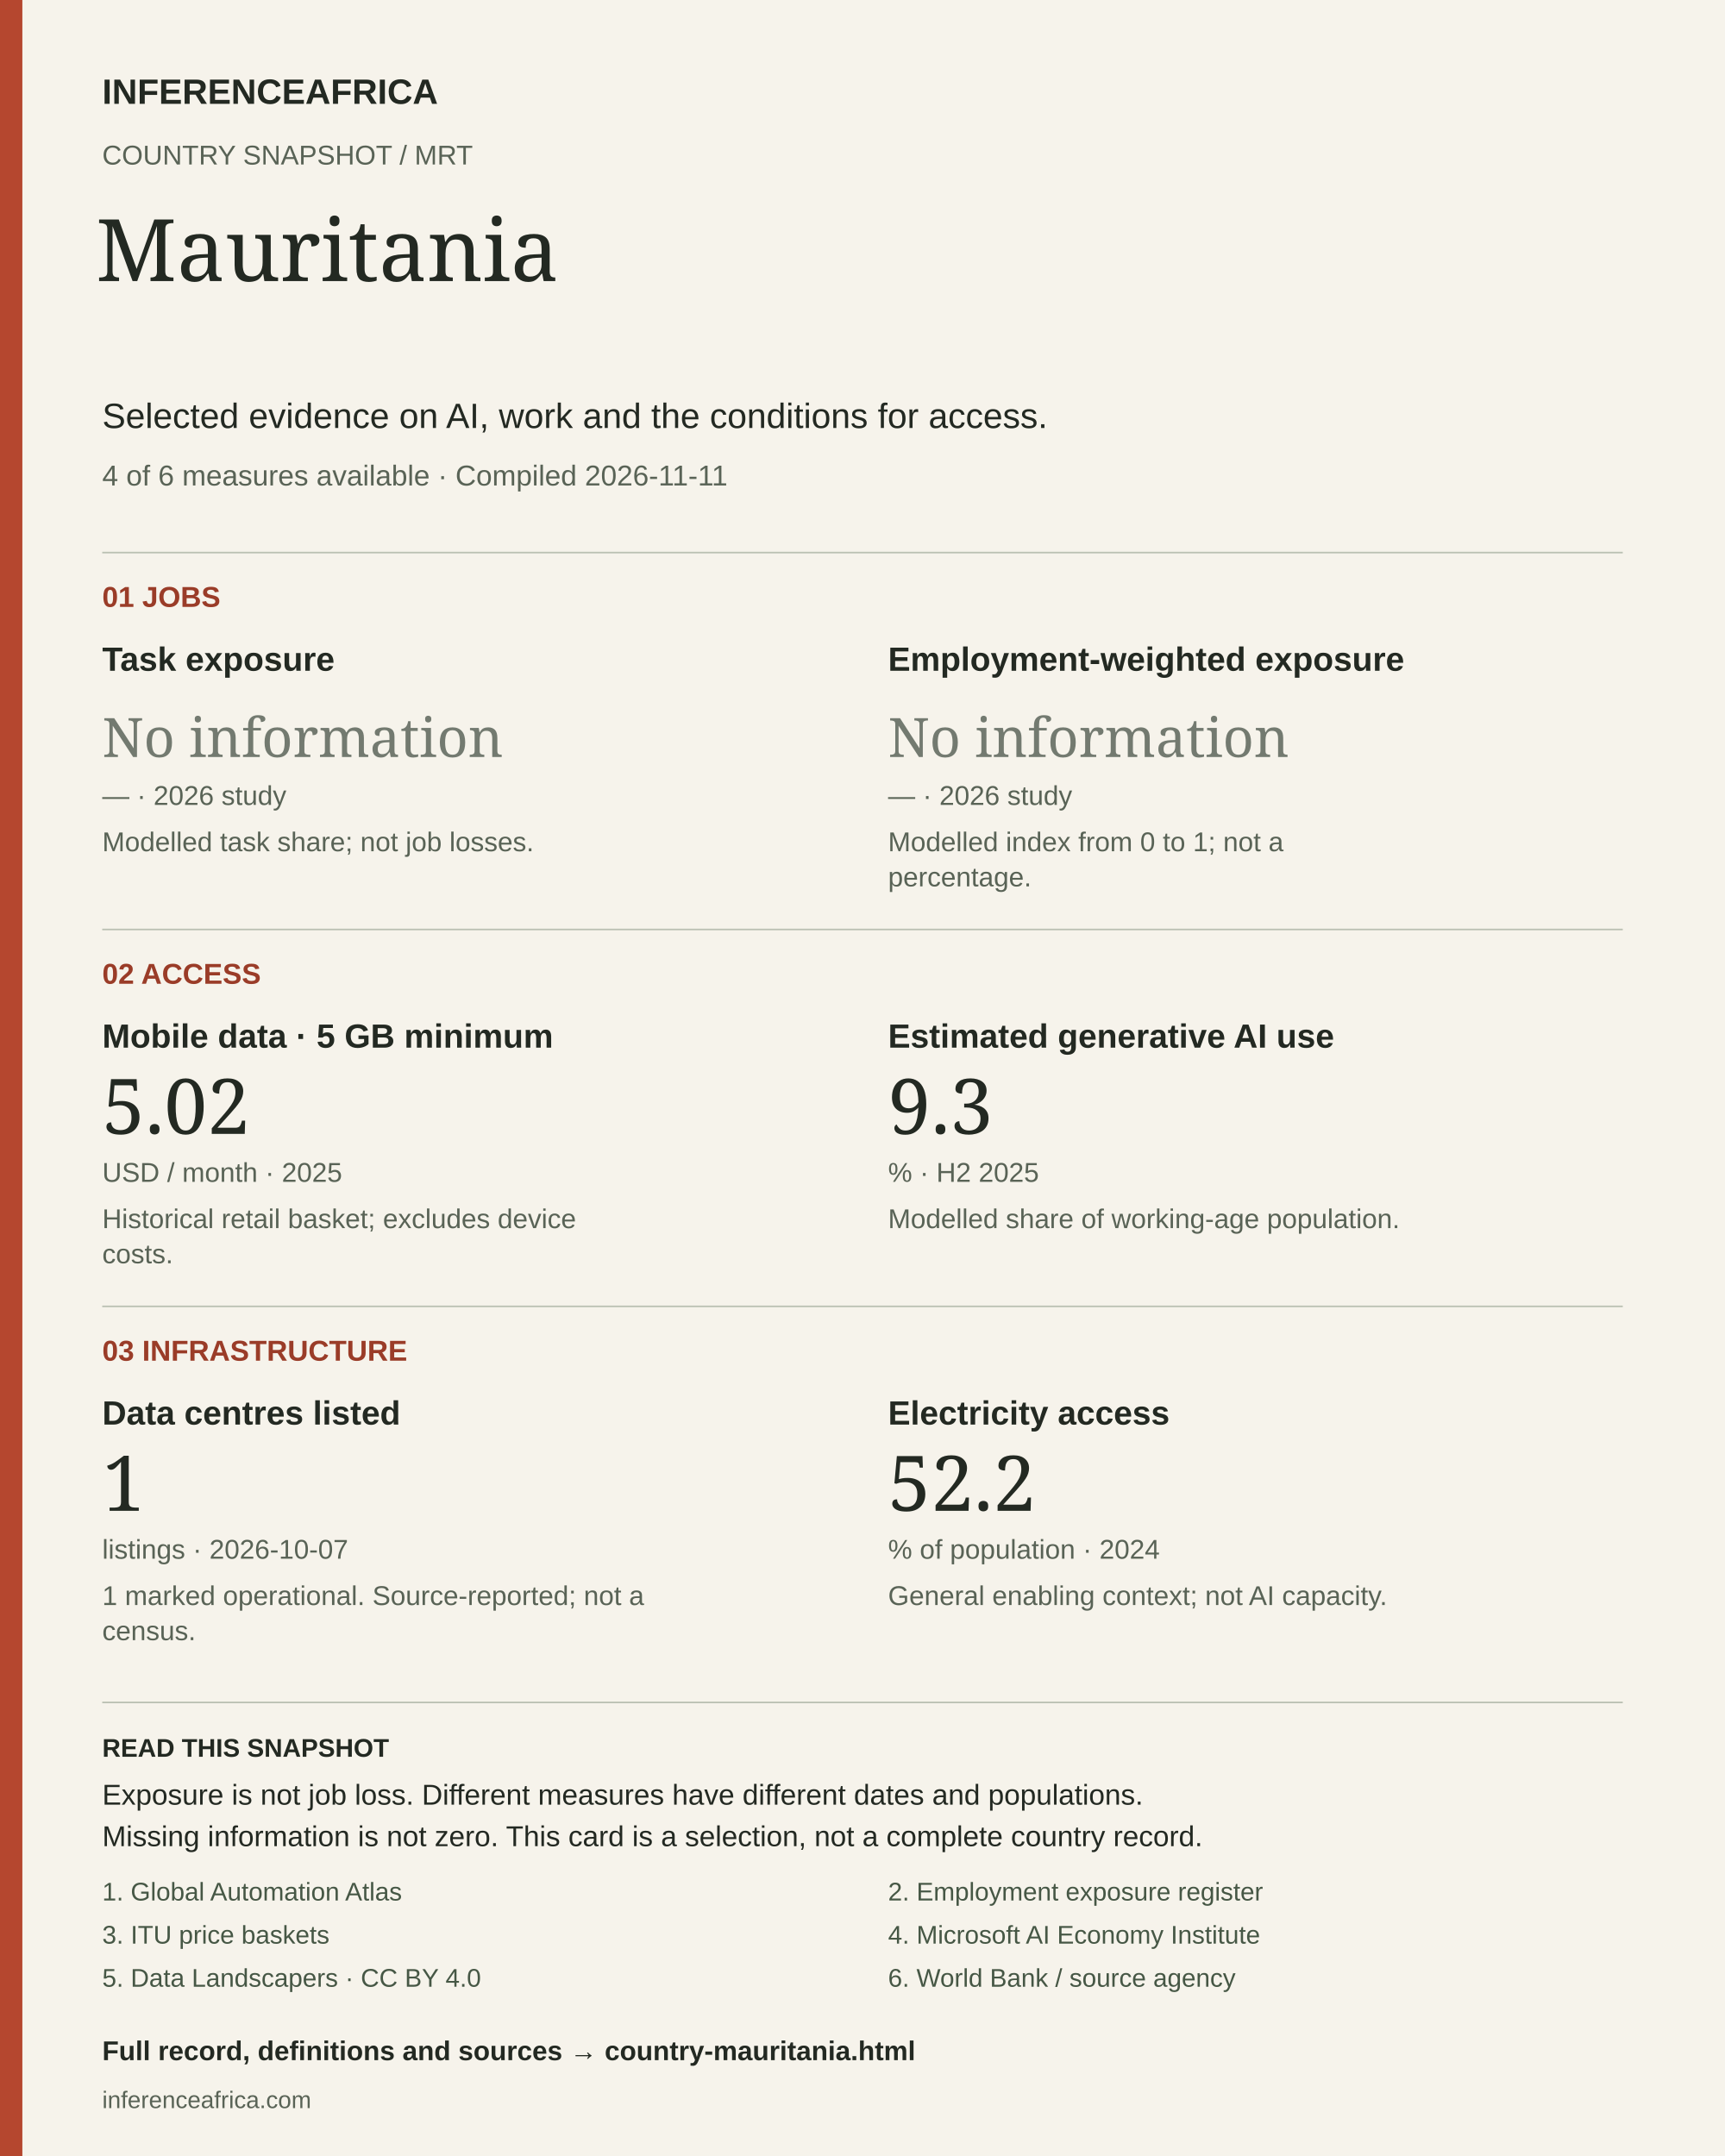
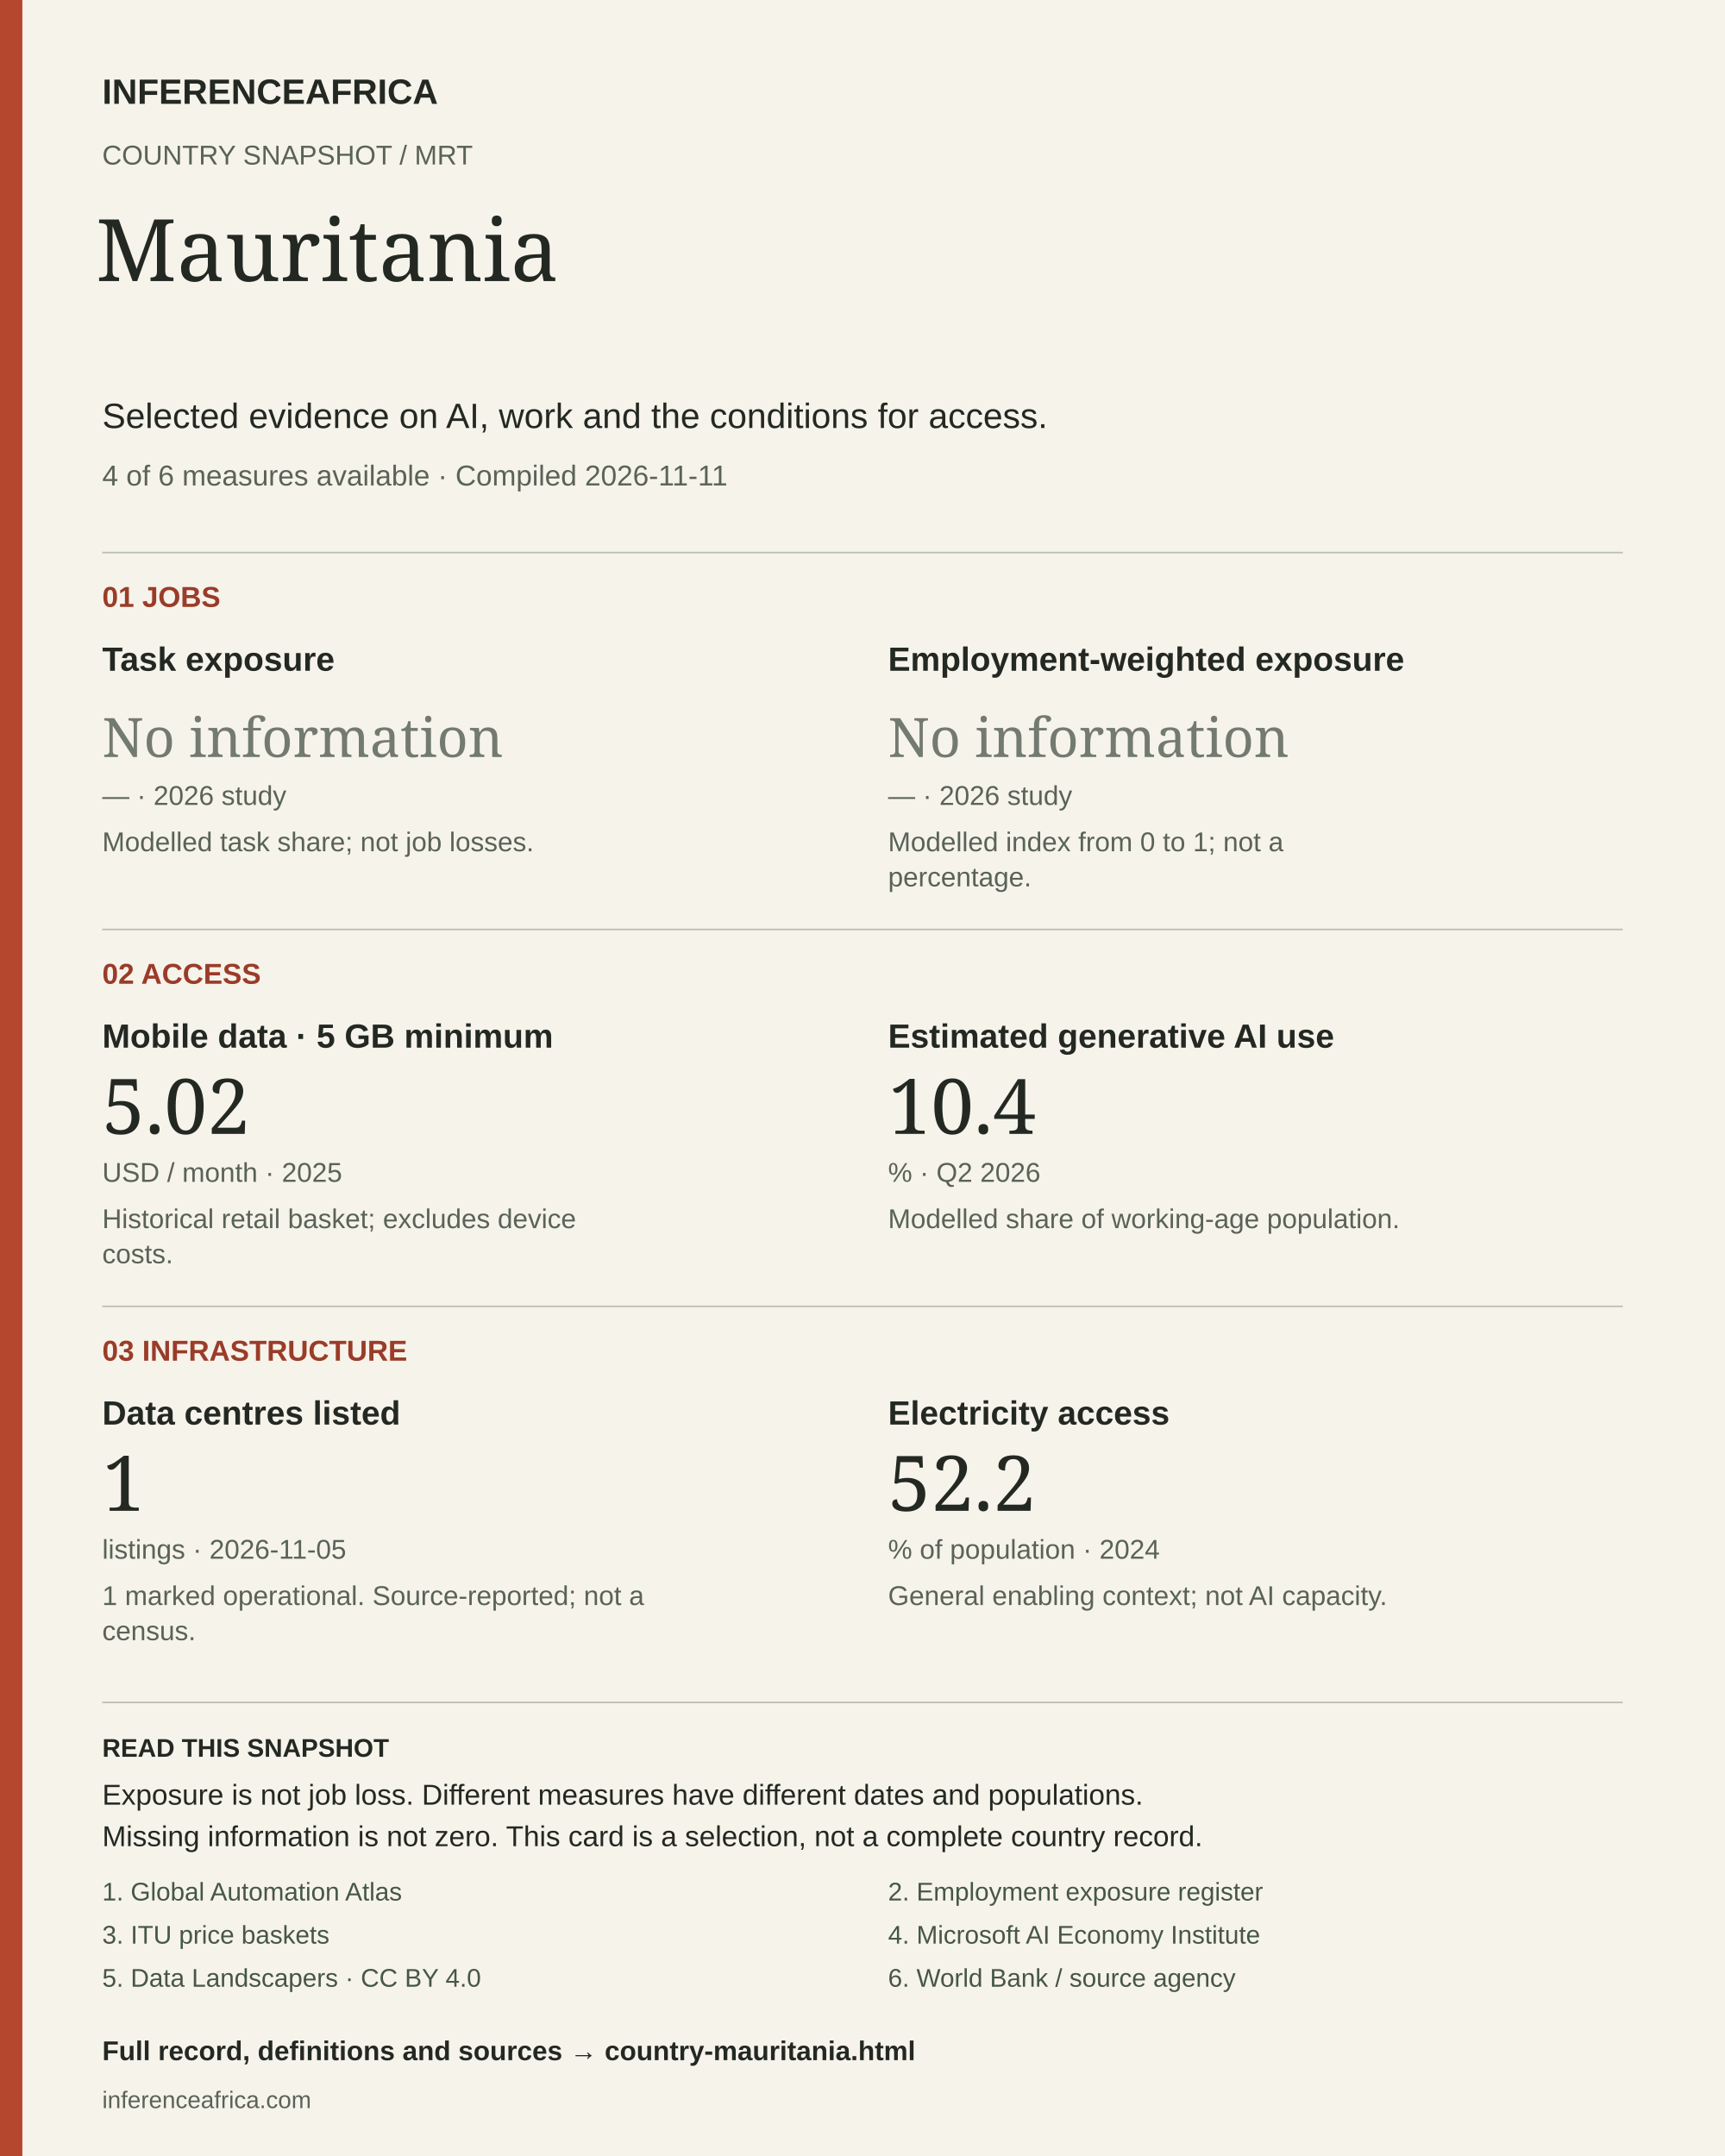
<svg xmlns="http://www.w3.org/2000/svg" width="1080" height="1350" viewBox="0 0 1080 1350" role="img" aria-labelledby="title desc">
  <rect width="1080" height="1350" fill="#f6f3eb" />
  <rect width="14" height="1350" fill="#b5472f" />
  <text x="64" y="65" font-size="22" fill="#232922" font-weight="700" font-family="Arial, sans-serif">INFERENCEAFRICA</text>
  <text x="64" y="103" font-size="17" fill="#596356" font-weight="400" font-family="Arial, sans-serif">COUNTRY SNAPSHOT  /  MRT</text>
  <text x="60" y="176" font-size="54" fill="#232922" font-weight="400" font-family="Georgia, serif">Mauritania</text>
  <text x="64" y="268" font-size="22" fill="#232922" font-weight="400" font-family="Arial, sans-serif">Selected evidence on AI, work and the conditions for access.</text>
  <text x="64" y="304" font-size="18" fill="#596356" font-weight="400" font-family="Arial, sans-serif">4 of 6 measures available  ·  Compiled 2026-11-11</text>
  <line x1="64" y1="346" x2="1016" y2="346" stroke="#bbc1b3" />
  <text x="64" y="380" font-size="18" fill="#9a3c28" font-weight="700" font-family="Arial, sans-serif">01  JOBS</text>
  <text x="64" y="420" font-size="21" fill="#232922" font-weight="700" font-family="Arial, sans-serif">Task exposure</text>
  <text x="64" y="474" font-size="34" fill="#737a70" font-weight="400" font-family="Georgia, serif">No information</text>
  <text x="64" y="504" font-size="17" fill="#596356" font-weight="400" font-family="Arial, sans-serif">—  ·  2026 study</text>
  <text x="64" y="533" font-size="17" fill="#596356" font-weight="400" font-family="Arial, sans-serif">Modelled task share; not job losses.</text>
  <text x="556" y="420" font-size="21" fill="#232922" font-weight="700" font-family="Arial, sans-serif">Employment-weighted exposure</text>
  <text x="556" y="474" font-size="34" fill="#737a70" font-weight="400" font-family="Georgia, serif">No information</text>
  <text x="556" y="504" font-size="17" fill="#596356" font-weight="400" font-family="Arial, sans-serif">—  ·  2026 study</text>
  <text x="556" y="533" font-size="17" fill="#596356" font-weight="400" font-family="Arial, sans-serif">Modelled index from 0 to 1; not a</text>
  <text x="556" y="555" font-size="17" fill="#596356" font-weight="400" font-family="Arial, sans-serif">percentage.</text>
  <line x1="64" y1="582" x2="1016" y2="582" stroke="#bbc1b3" />
  <text x="64" y="616" font-size="18" fill="#9a3c28" font-weight="700" font-family="Arial, sans-serif">02  ACCESS</text>
  <text x="64" y="656" font-size="21" fill="#232922" font-weight="700" font-family="Arial, sans-serif">Mobile data · 5 GB minimum</text>
  <text x="64" y="710" font-size="48" fill="#232922" font-weight="400" font-family="Georgia, serif">5.02</text>
  <text x="64" y="740" font-size="17" fill="#596356" font-weight="400" font-family="Arial, sans-serif">USD / month  ·  2025</text>
  <text x="64" y="769" font-size="17" fill="#596356" font-weight="400" font-family="Arial, sans-serif">Historical retail basket; excludes device</text>
  <text x="64" y="791" font-size="17" fill="#596356" font-weight="400" font-family="Arial, sans-serif">costs.</text>
  <text x="556" y="656" font-size="21" fill="#232922" font-weight="700" font-family="Arial, sans-serif">Estimated generative AI use</text>
-   <text x="556" y="710" font-size="48" fill="#232922" font-weight="400" font-family="Georgia, serif">9.3</text>
-   <text x="556" y="740" font-size="17" fill="#596356" font-weight="400" font-family="Arial, sans-serif">%  ·  H2 2025</text>
+   <text x="556" y="710" font-size="48" fill="#232922" font-weight="400" font-family="Georgia, serif">10.4</text>
+   <text x="556" y="740" font-size="17" fill="#596356" font-weight="400" font-family="Arial, sans-serif">%  ·  Q2 2026</text>
  <text x="556" y="769" font-size="17" fill="#596356" font-weight="400" font-family="Arial, sans-serif">Modelled share of working-age population.</text>
  <line x1="64" y1="818" x2="1016" y2="818" stroke="#bbc1b3" />
  <text x="64" y="852" font-size="18" fill="#9a3c28" font-weight="700" font-family="Arial, sans-serif">03  INFRASTRUCTURE</text>
  <text x="64" y="892" font-size="21" fill="#232922" font-weight="700" font-family="Arial, sans-serif">Data centres listed</text>
  <text x="64" y="946" font-size="48" fill="#232922" font-weight="400" font-family="Georgia, serif">1</text>
-   <text x="64" y="976" font-size="17" fill="#596356" font-weight="400" font-family="Arial, sans-serif">listings  ·  2026-10-07</text>
+   <text x="64" y="976" font-size="17" fill="#596356" font-weight="400" font-family="Arial, sans-serif">listings  ·  2026-11-05</text>
  <text x="64" y="1005" font-size="17" fill="#596356" font-weight="400" font-family="Arial, sans-serif">1 marked operational. Source-reported; not a</text>
  <text x="64" y="1027" font-size="17" fill="#596356" font-weight="400" font-family="Arial, sans-serif">census.</text>
  <text x="556" y="892" font-size="21" fill="#232922" font-weight="700" font-family="Arial, sans-serif">Electricity access</text>
  <text x="556" y="946" font-size="48" fill="#232922" font-weight="400" font-family="Georgia, serif">52.2</text>
  <text x="556" y="976" font-size="17" fill="#596356" font-weight="400" font-family="Arial, sans-serif">% of population  ·  2024</text>
  <text x="556" y="1005" font-size="17" fill="#596356" font-weight="400" font-family="Arial, sans-serif">General enabling context; not AI capacity.</text>
  <line x1="64" y1="1066" x2="1016" y2="1066" stroke="#bbc1b3" />
  <text x="64" y="1100" font-size="16" fill="#232922" font-weight="700" font-family="Arial, sans-serif">READ THIS SNAPSHOT</text>
  <text x="64" y="1130" font-size="18" fill="#232922" font-weight="400" font-family="Arial, sans-serif">Exposure is not job loss. Different measures have different dates and populations.</text>
  <text x="64" y="1156" font-size="18" fill="#232922" font-weight="400" font-family="Arial, sans-serif">Missing information is not zero. This card is a selection, not a complete country record.</text>
  <a href="https://inferenceafrica.com/data/jobs-atlas-exposure.csv">
    <text x="64" y="1190" font-size="16" fill="#465745" font-weight="400" font-family="Arial, sans-serif">1. Global Automation Atlas</text>
  </a>
  <a href="https://inferenceafrica.com/data/jobs-exposure.csv">
    <text x="556" y="1190" font-size="16" fill="#465745" font-weight="400" font-family="Arial, sans-serif">2. Employment exposure register</text>
  </a>
  <a href="https://www.itu.int/en/ITU-D/Statistics/Documents/ICT_Prices/ITU_ICTPriceBaskets_2008-2025.xlsx">
    <text x="64" y="1217" font-size="16" fill="#465745" font-weight="400" font-family="Arial, sans-serif">3. ITU price baskets</text>
  </a>
-   <a href="https://www.microsoft.com/en-us/research/wp-content/uploads/2026/01/Microsoft-AI-Diffusion-Report-January-2026.pdf">
+   <a href="https://github.com/microsoft/ai-diffusion-report/blob/main/data/AI_Diffusion_Q22026_Update.csv">
    <text x="556" y="1217" font-size="16" fill="#465745" font-weight="400" font-family="Arial, sans-serif">4. Microsoft AI Economy Institute</text>
  </a>
  <a href="https://corpus.data-landscapers.io/datasets/data-centres/">
    <text x="64" y="1244" font-size="16" fill="#465745" font-weight="400" font-family="Arial, sans-serif">5. Data Landscapers · CC BY 4.0</text>
  </a>
  <a href="https://api.worldbank.org/v2/country/AGO;BDI;BEN;BFA;BWA;CAF;CIV;CMR;COD;COG;COM;CPV;DJI;DZA;EGY;ERI;ETH;GAB;GHA;GIN;GMB;GNB;GNQ;KEN;LBR;LBY;LSO;MAR;MDG;MLI;MOZ;MRT;MUS;MWI;NAM;NER;NGA;RWA;SDN;SEN;SLE;SOM;SSD;STP;SWZ;SYC;TCD;TGO;TUN;TZA;UGA;ZAF;ZMB;ZWE/indicator/EG.ELC.ACCS.ZS?format=json&amp;date=1960:2025&amp;per_page=20000">
    <text x="556" y="1244" font-size="16" fill="#465745" font-weight="400" font-family="Arial, sans-serif">6. World Bank / source agency</text>
  </a>
  <a href="https://inferenceafrica.com/country-mauritania.html">
    <text x="64" y="1290" font-size="17" fill="#232922" font-weight="700" font-family="Arial, sans-serif">Full record, definitions and sources → country-mauritania.html</text>
  </a>
  <text x="64" y="1320" font-size="15" fill="#596356" font-weight="400" font-family="Arial, sans-serif">inferenceafrica.com</text>
</svg>
